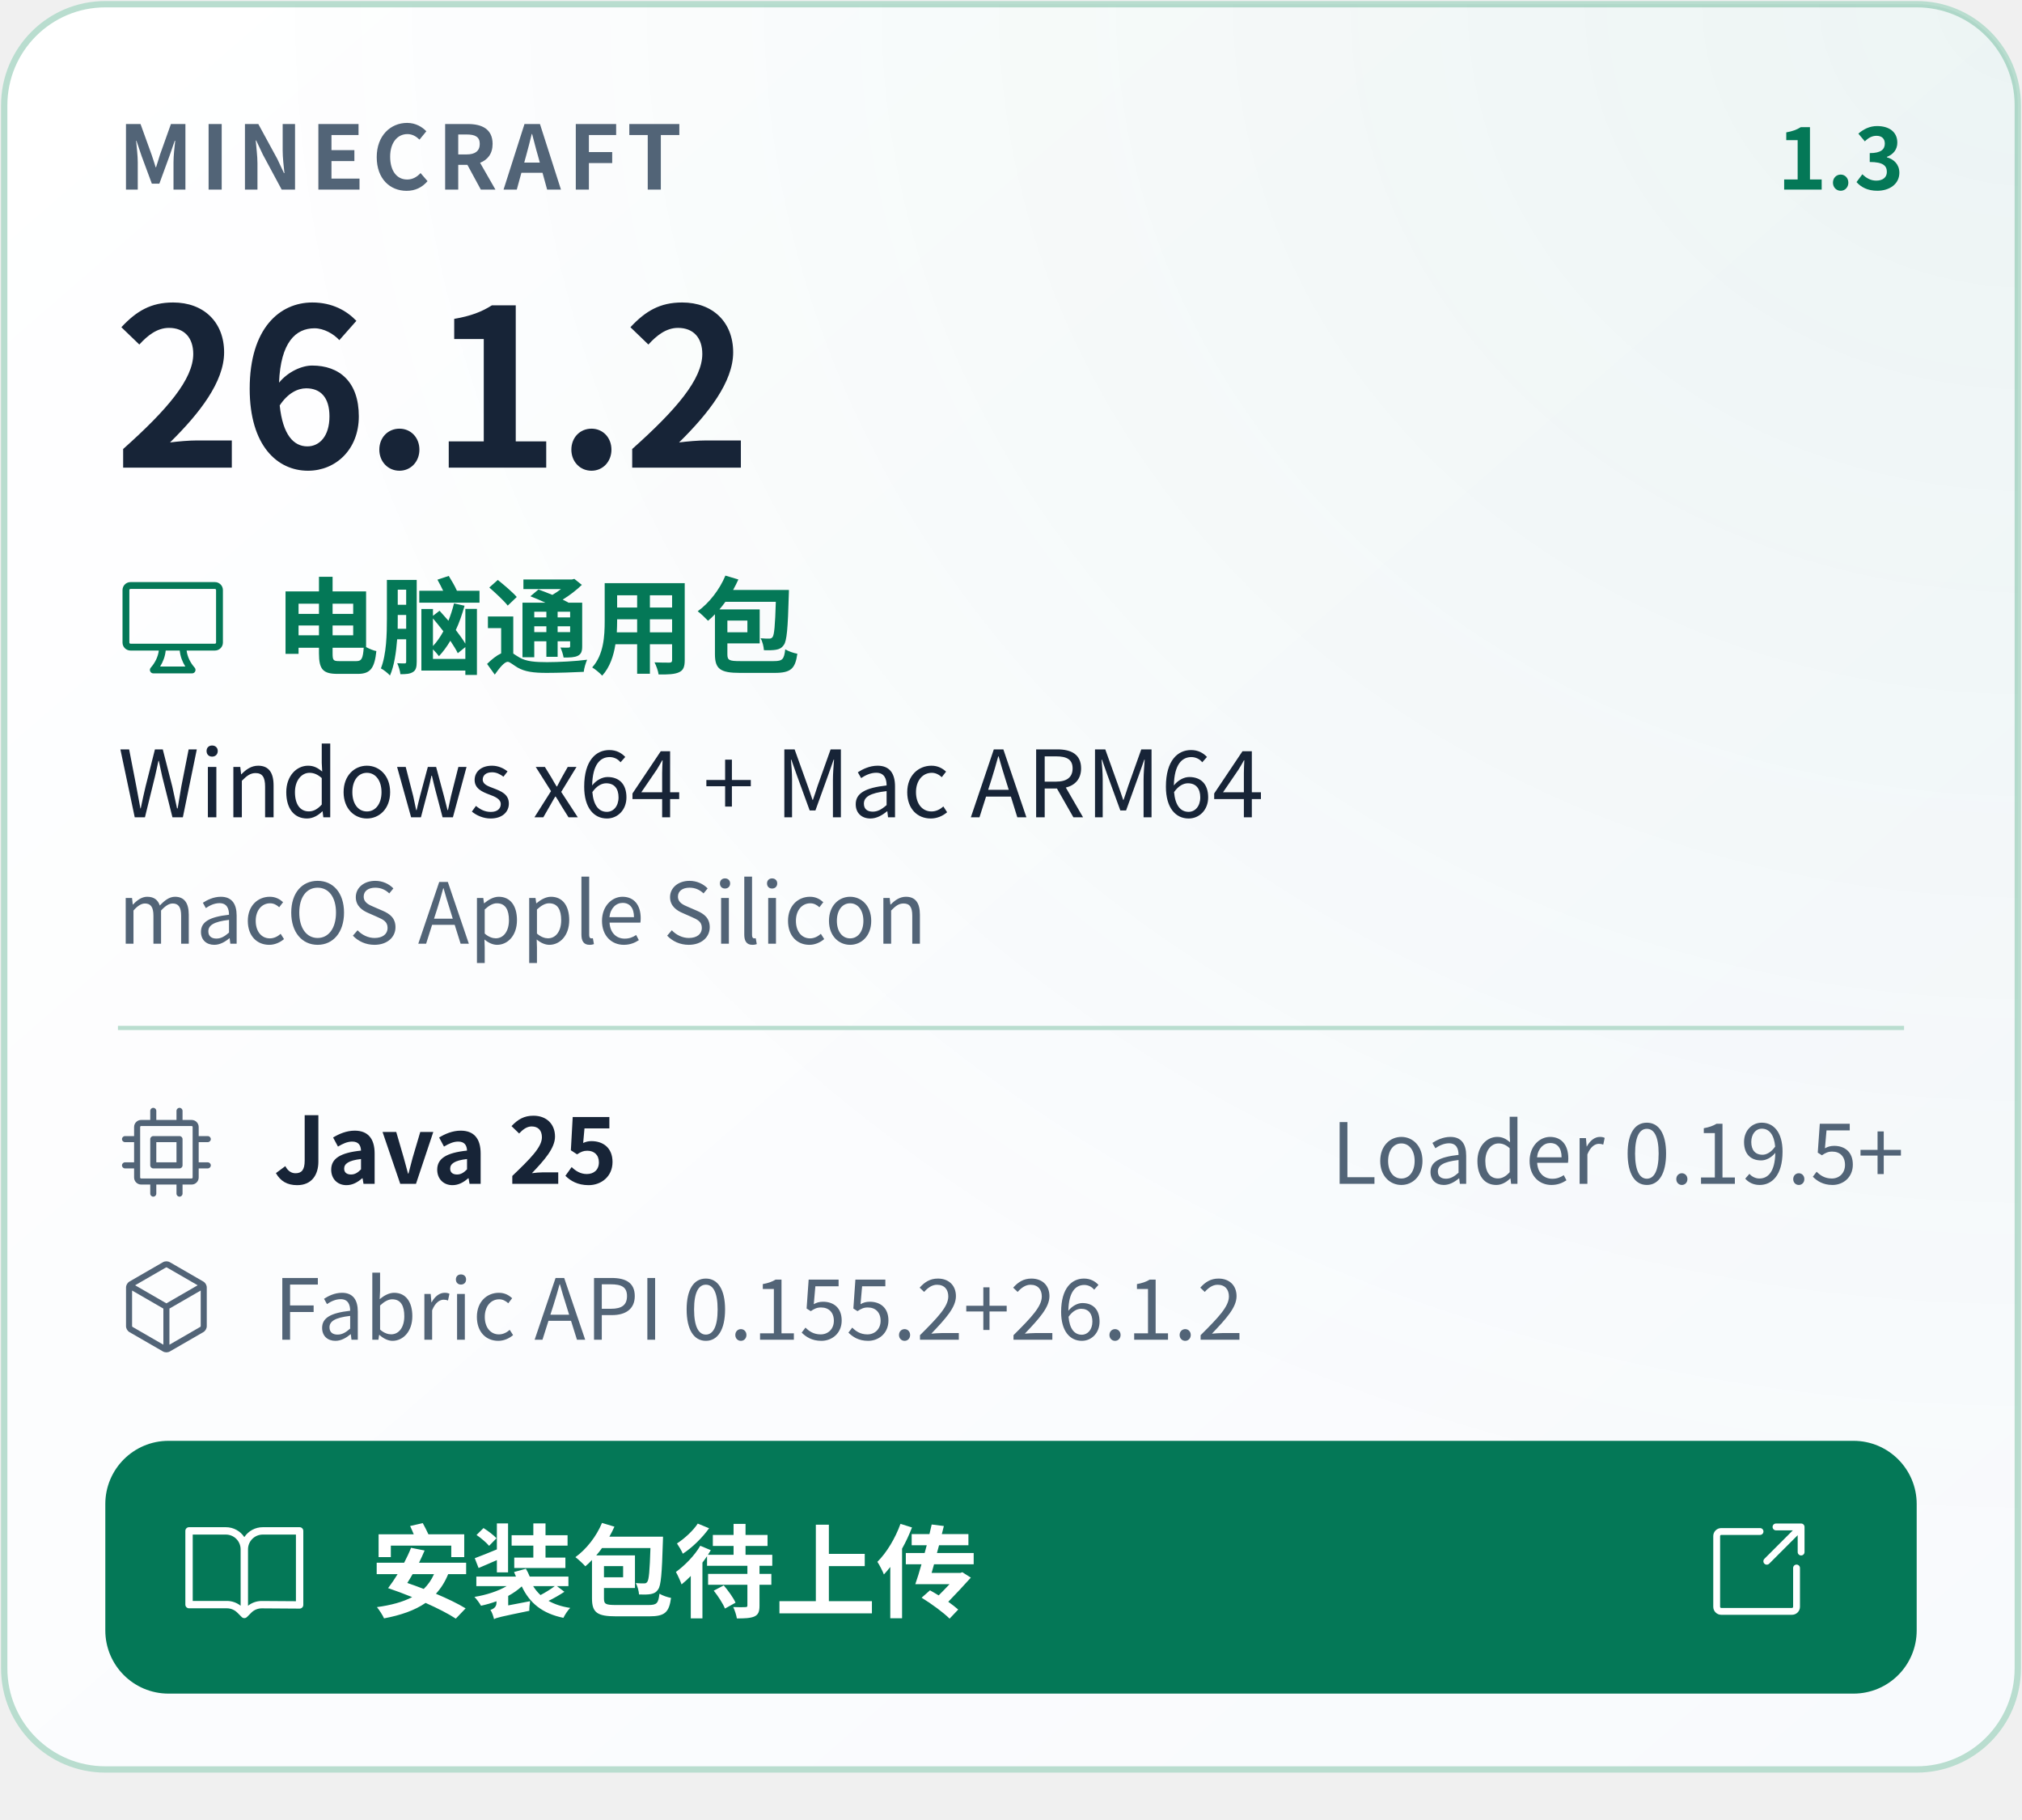
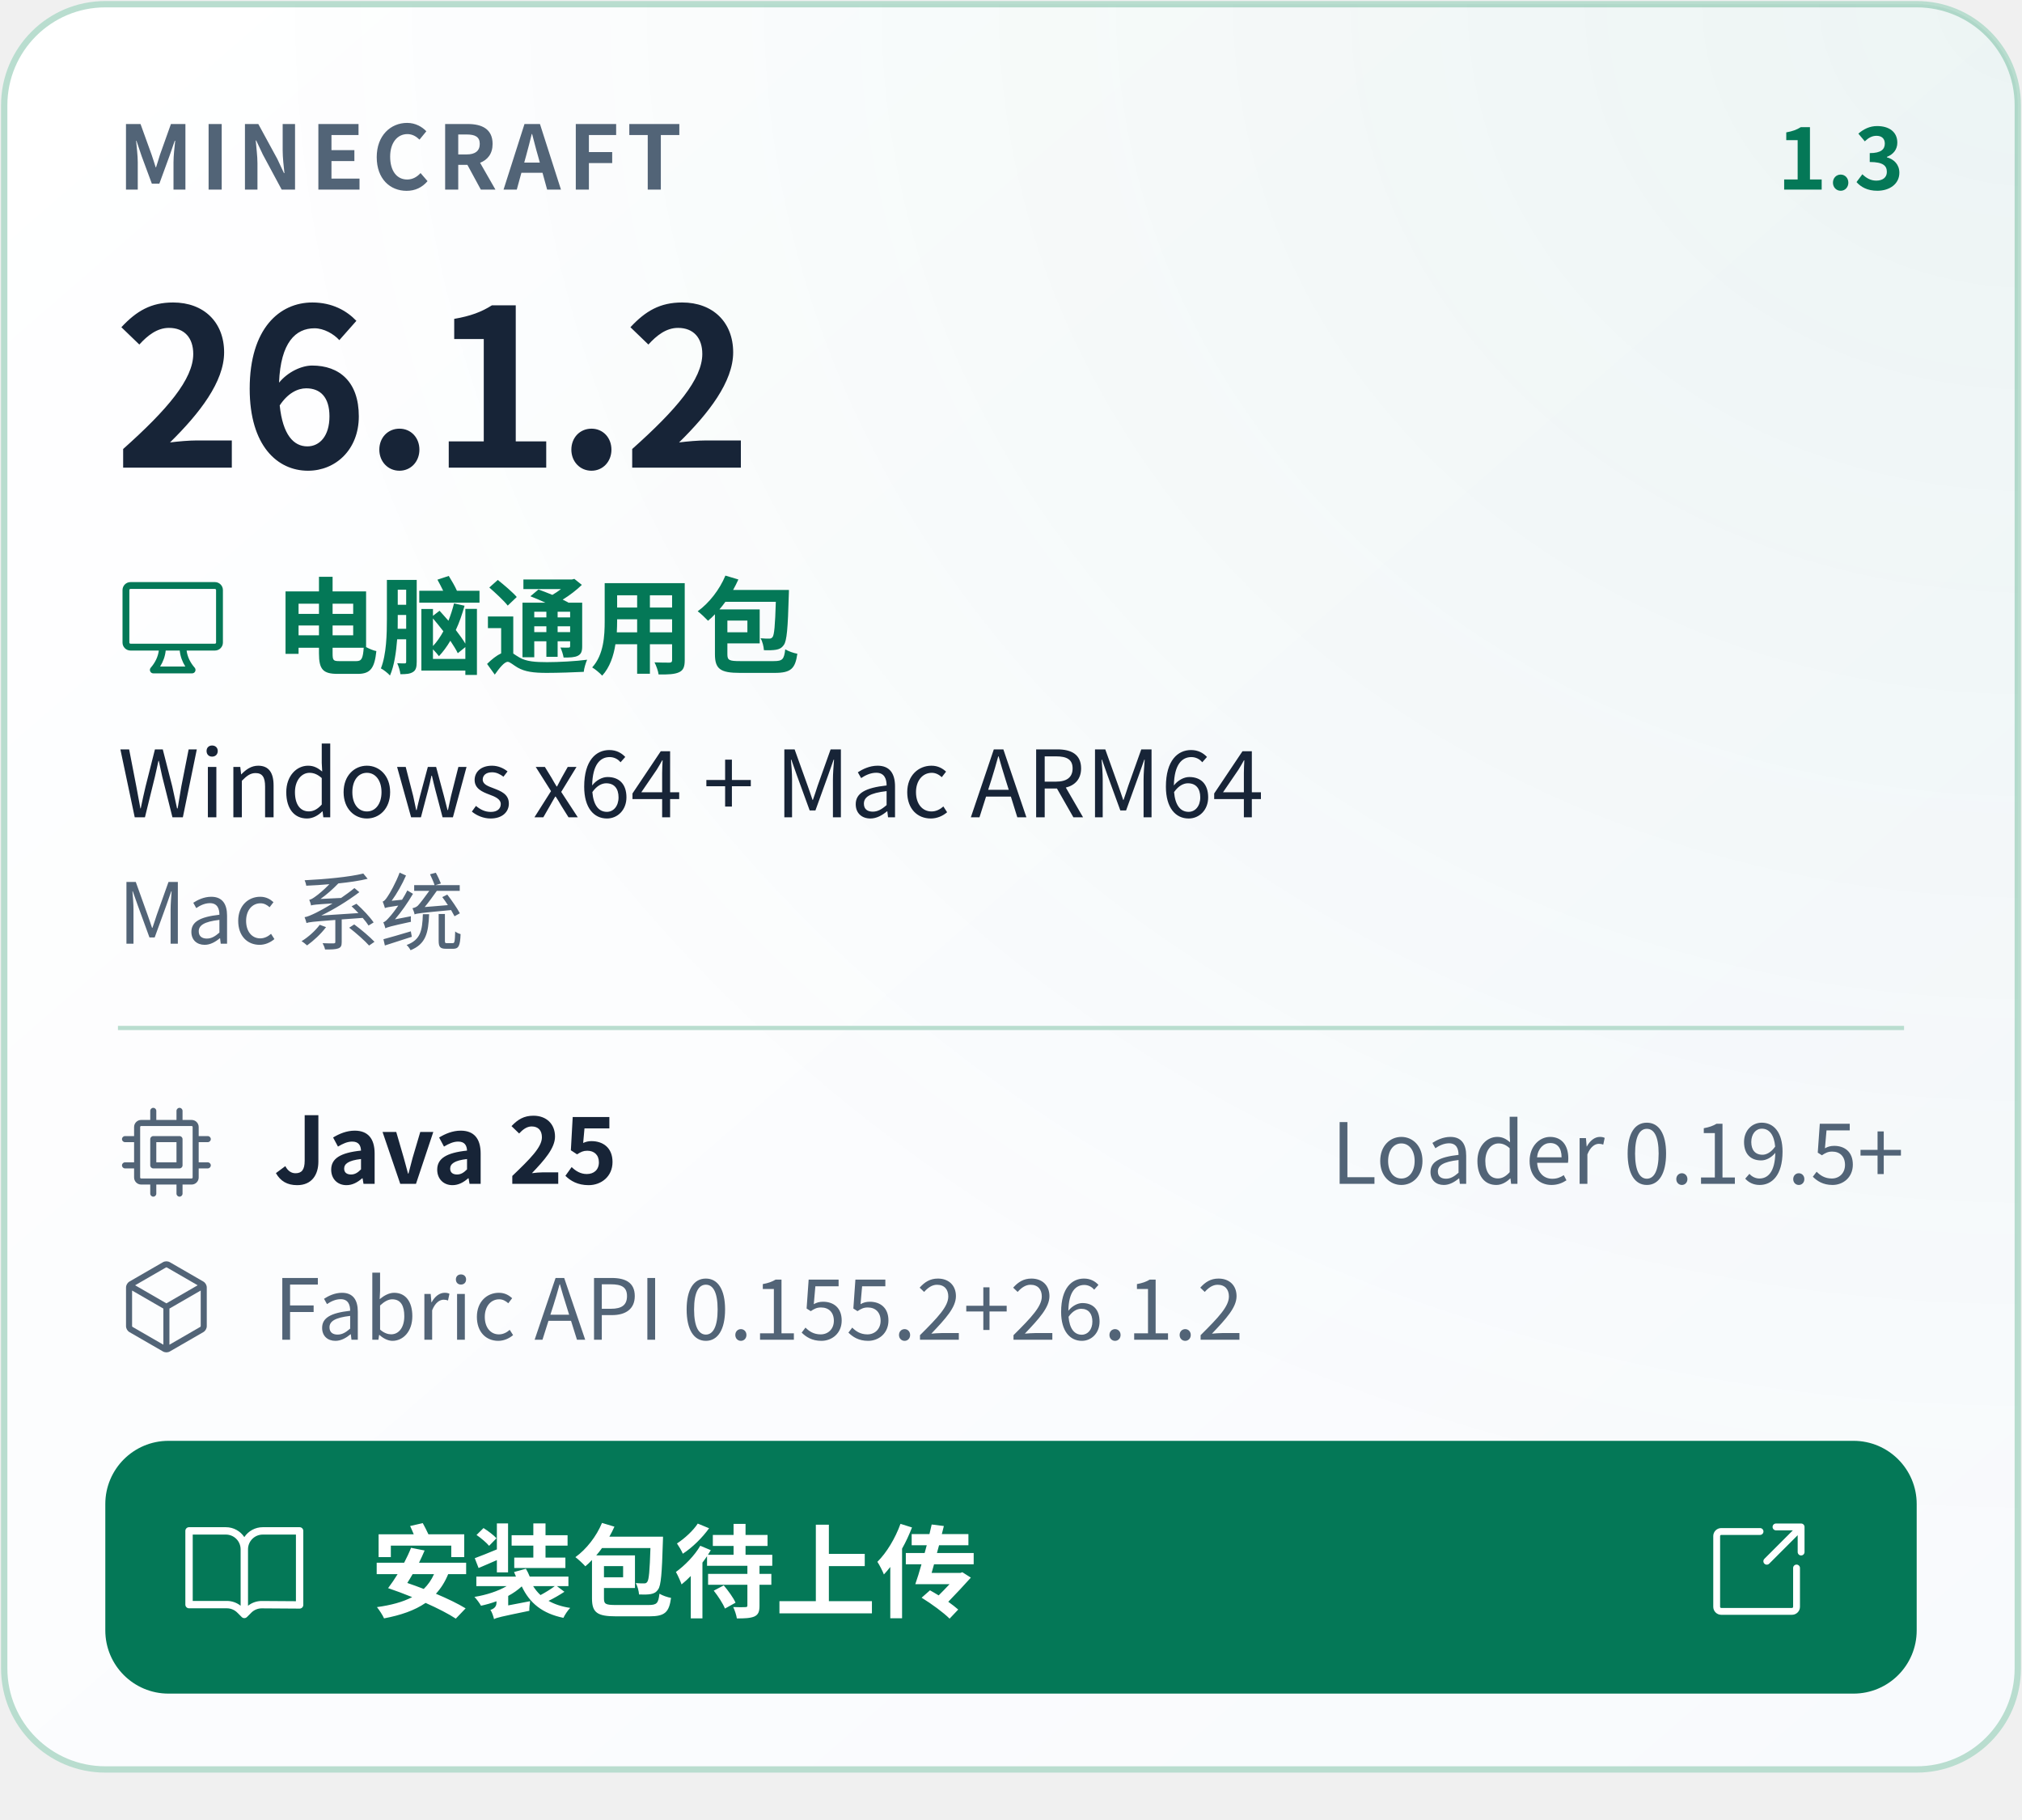
- <svg xmlns="http://www.w3.org/2000/svg" width="480" height="432" viewBox="0 0 480 432" role="img" aria-label="Minecraft 26.1.2 · yiyiaddon 1.3 电脑通用包 · Windows x64 与 Apple Silicon macOS ARM64 · Java 25 · Fabric API 0.155.2+26.1.2 · 安装包待上传 查看安装要求">
+ <svg xmlns="http://www.w3.org/2000/svg" width="480" height="432" viewBox="0 0 480 432" role="img" aria-label="Minecraft 26.1.2 · yiyiaddon 1.3 电脑通用包 · Windows x64 与 Mac 系统 ARM64 · Java 25 · Fabric API 0.155.2+26.1.2 · 安装包待上传 查看安装要求">
  <defs>
    <linearGradient id="bg" x1="0" y1="0" x2="1" y2="1">
      <stop stop-color="#FFFFFF" />
      <stop offset="1" stop-color="#F8FAFD" />
    </linearGradient>
    <radialGradient id="glow" cx="100%" cy="0%" r="110%">
      <stop stop-color="#047857" stop-opacity=".06" />
      <stop offset=".8" stop-color="#047857" stop-opacity="0" />
    </radialGradient>
  </defs>
  <g font-family="Segoe UI, Microsoft YaHei, Noto Sans CJK SC, PingFang SC, Arial, sans-serif">
    <rect x="1" y="1" width="478" height="419" rx="24" fill="url(#bg)" stroke="#B9DDCF" stroke-width="1.5" />
    <rect x="1" y="1" width="478" height="419" rx="24" fill="url(#glow)" />
    <text x="28" y="45" font-size="21" fill="#526477" font-weight="600" letter-spacing="1.7">MINECRAFT</text>
    <text x="452" y="45" font-size="20" fill="#047857" font-weight="650" text-anchor="end">1.3</text>
    <text x="27" y="111" font-size="52" fill="#172437" font-weight="700" letter-spacing="-1">26.1.2</text>
    <g transform="translate(28 136) scale(1.083333)" fill="#047857">
      <path d="M8.954 17H2.75A1.75 1.75 0 0 1 1 15.25V3.75C1 2.784 1.784 2 2.75 2h18.5c.966 0 1.75.784 1.75 1.75v11.5A1.75 1.75 0 0 1 21.25 17h-6.204c.171 1.375.805 2.652 1.769 3.757A.752.752 0 0 1 16.25 22h-8.5a.75.75 0 0 1-.565-1.243c.964-1.105 1.598-2.382 1.769-3.757ZM21.5 3.75a.25.25 0 0 0-.25-.25H2.75a.25.25 0 0 0-.25.25v11.5c0 .138.112.25.25.25h18.5a.25.25 0 0 0 .25-.25ZM13.537 17h-3.074c-.126 1.266-.564 2.445-1.223 3.5h5.52c-.659-1.055-1.098-2.234-1.223-3.5Z" />
    </g>
    <text x="65" y="158" font-size="25" fill="#047857" font-weight="600">电脑通用包</text>
    <text x="28" y="194" font-size="22" fill="#172437" font-weight="500">Windows x64 + Mac ARM64</text>
-     <text x="28" y="224" font-size="20" fill="#526477">macOS Apple Silicon</text>
+     <text x="28" y="224" font-size="20" fill="#526477">Mac 系统</text>
    <path d="M28 244H452" stroke="#B9DDCF" />
    <g transform="translate(28 262) scale(0.9583333)" fill="#526477">
      <path d="M8.75 8h6.5a.75.75 0 0 1 .75.75v6.5a.75.75 0 0 1-.75.75h-6.5a.75.75 0 0 1-.75-.75v-6.5A.75.75 0 0 1 8.75 8Zm.75 6.5h5v-5h-5Z" />
      <path d="M15.25 1a.75.75 0 0 1 .75.75V4h2.25c.966 0 1.75.784 1.75 1.75V8h2.25a.75.75 0 0 1 0 1.5H20v5h2.25a.75.75 0 0 1 0 1.5H20v2.25A1.75 1.75 0 0 1 18.25 20H16v2.25a.75.75 0 0 1-1.5 0V20h-5v2.25a.75.75 0 0 1-1.5 0V20H5.75A1.75 1.75 0 0 1 4 18.25V16H1.75a.75.75 0 0 1 0-1.5H4v-5H1.75a.75.75 0 0 1 0-1.5H4V5.75C4 4.784 4.784 4 5.75 4H8V1.75a.75.75 0 0 1 1.5 0V4h5V1.75a.75.75 0 0 1 .75-.75Zm3 17.5a.25.25 0 0 0 .25-.25V5.75a.25.25 0 0 0-.25-.25H5.75a.25.25 0 0 0-.25.25v12.5c0 .138.112.25.25.25Z" />
    </g>
    <text x="65" y="281" font-size="22" fill="#172437" font-weight="600">Java 25</text>
    <text x="452" y="281" font-size="20" fill="#526477" text-anchor="end">Loader 0.19.5+</text>
    <g transform="translate(28 299) scale(0.9583333)" fill="#526477">
      <path d="M12.876.64V.639l8.25 4.763c.541.313.875.89.875 1.515v9.525a1.75 1.75 0 0 1-.875 1.516l-8.25 4.762a1.748 1.748 0 0 1-1.75 0l-8.25-4.763a1.75 1.75 0 0 1-.875-1.515V6.917c0-.625.334-1.202.875-1.515L11.126.64a1.748 1.748 0 0 1 1.75 0Zm-1 1.298L4.251 6.34l7.75 4.474 7.75-4.474-7.625-4.402a.248.248 0 0 0-.25 0Zm.875 19.123 7.625-4.402a.25.25 0 0 0 .125-.216V7.639l-7.75 4.474ZM3.501 7.64v8.803c0 .09.048.172.125.216l7.625 4.402v-8.947Z" />
    </g>
    <text x="65" y="318" font-size="20" fill="#526477">Fabric API  0.155.2+26.1.2</text>
    <rect x="25" y="342" width="430" height="60" rx="15" fill="#047857" />
    <g transform="translate(44 359) scale(1.166667)" fill="#FFFFFF">
      <path d="M0 3.75A.75.75 0 0 1 .75 3h7.497c1.566 0 2.945.8 3.751 2.014A4.495 4.495 0 0 1 15.75 3h7.5a.75.75 0 0 1 .75.75v15.063a.752.752 0 0 1-.755.75l-7.682-.052a3 3 0 0 0-2.142.878l-.89.891a.75.75 0 0 1-1.061 0l-.902-.901a2.996 2.996 0 0 0-2.121-.879H.75a.75.75 0 0 1-.75-.75Zm12.75 15.232a4.503 4.503 0 0 1 2.823-.971l6.927.047V4.5h-6.75a3 3 0 0 0-3 3ZM11.247 7.497a3 3 0 0 0-3-2.997H1.5V18h6.947c1.018 0 2.006.346 2.803.98Z" />
    </g>
    <text x="88" y="382" font-size="24" fill="#FFFFFF" font-weight="650">安装包待上传</text>
    <g transform="translate(404 360) scale(1.083333)" fill="#FFFFFF">
      <path d="M15.5 2.25a.75.75 0 0 1 .75-.75h5.5a.75.75 0 0 1 .75.75v5.5a.75.75 0 0 1-1.5 0V4.06l-6.22 6.22a.75.75 0 1 1-1.06-1.06L19.94 3h-3.69a.75.75 0 0 1-.75-.75Z" />
      <path d="M2.5 4.25c0-.966.784-1.75 1.75-1.75h8.5a.75.75 0 0 1 0 1.5h-8.5a.25.25 0 0 0-.25.25v15.5c0 .138.112.25.25.25h15.5a.25.25 0 0 0 .25-.25v-8.5a.75.75 0 0 1 1.5 0v8.5a1.75 1.75 0 0 1-1.75 1.75H4.25a1.75 1.75 0 0 1-1.75-1.75V4.25Z" />
    </g>
  </g>
</svg>
